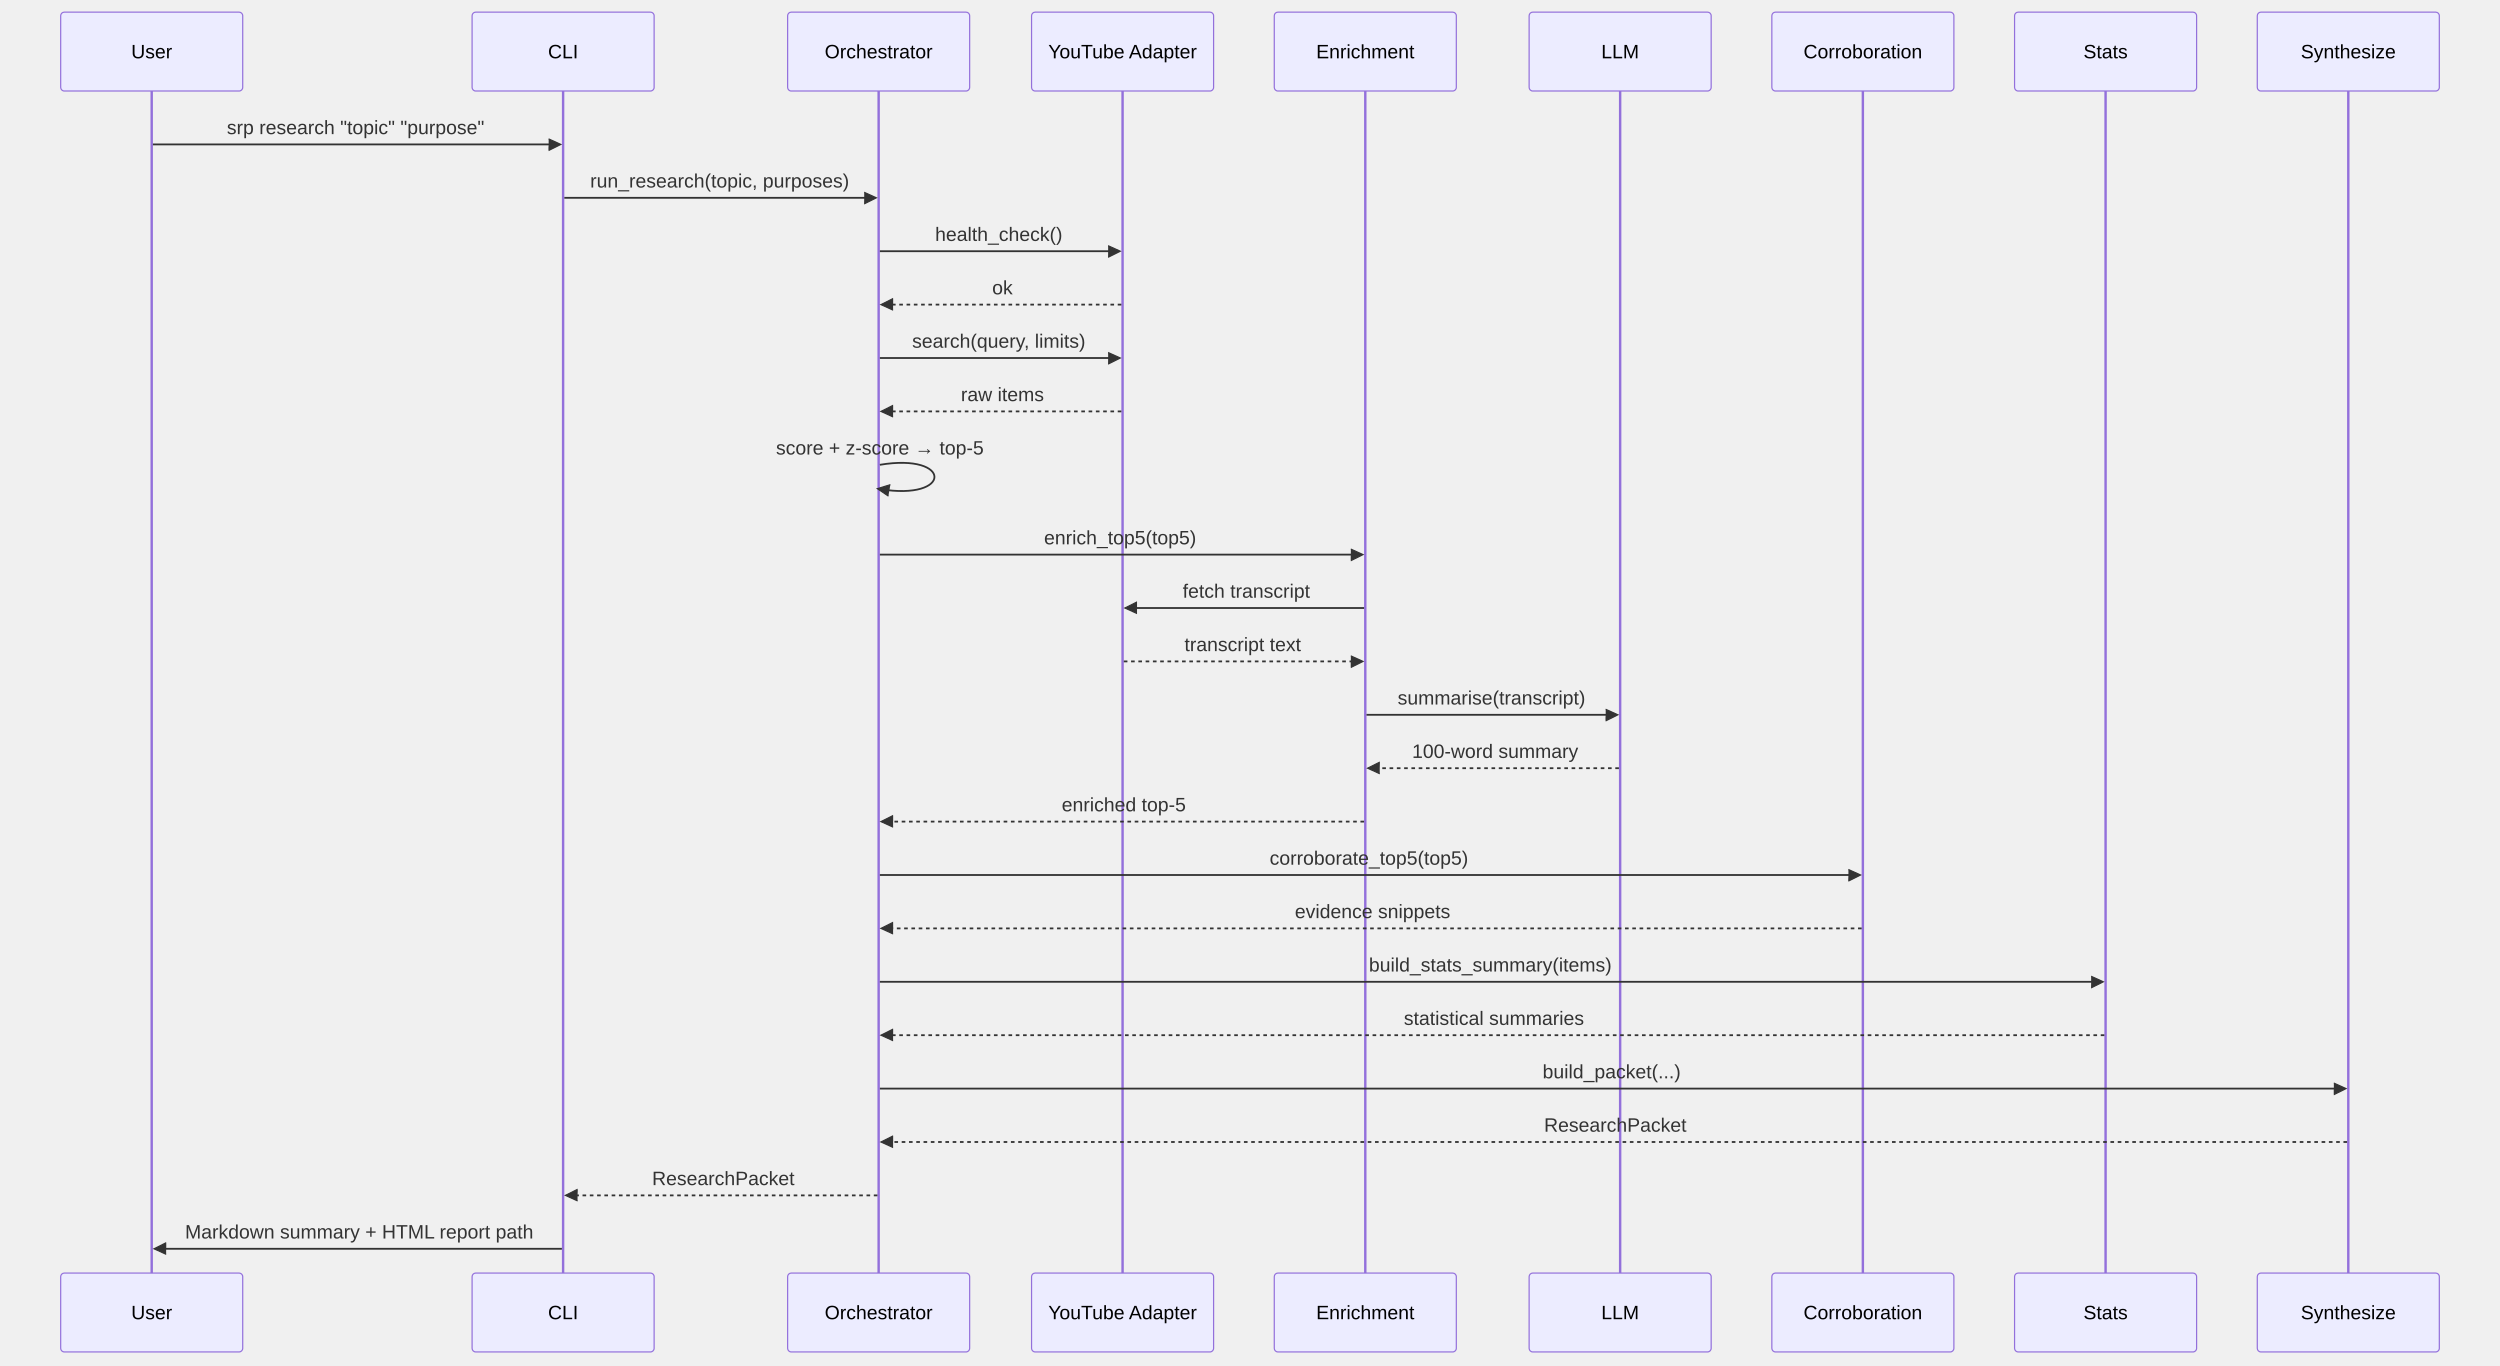
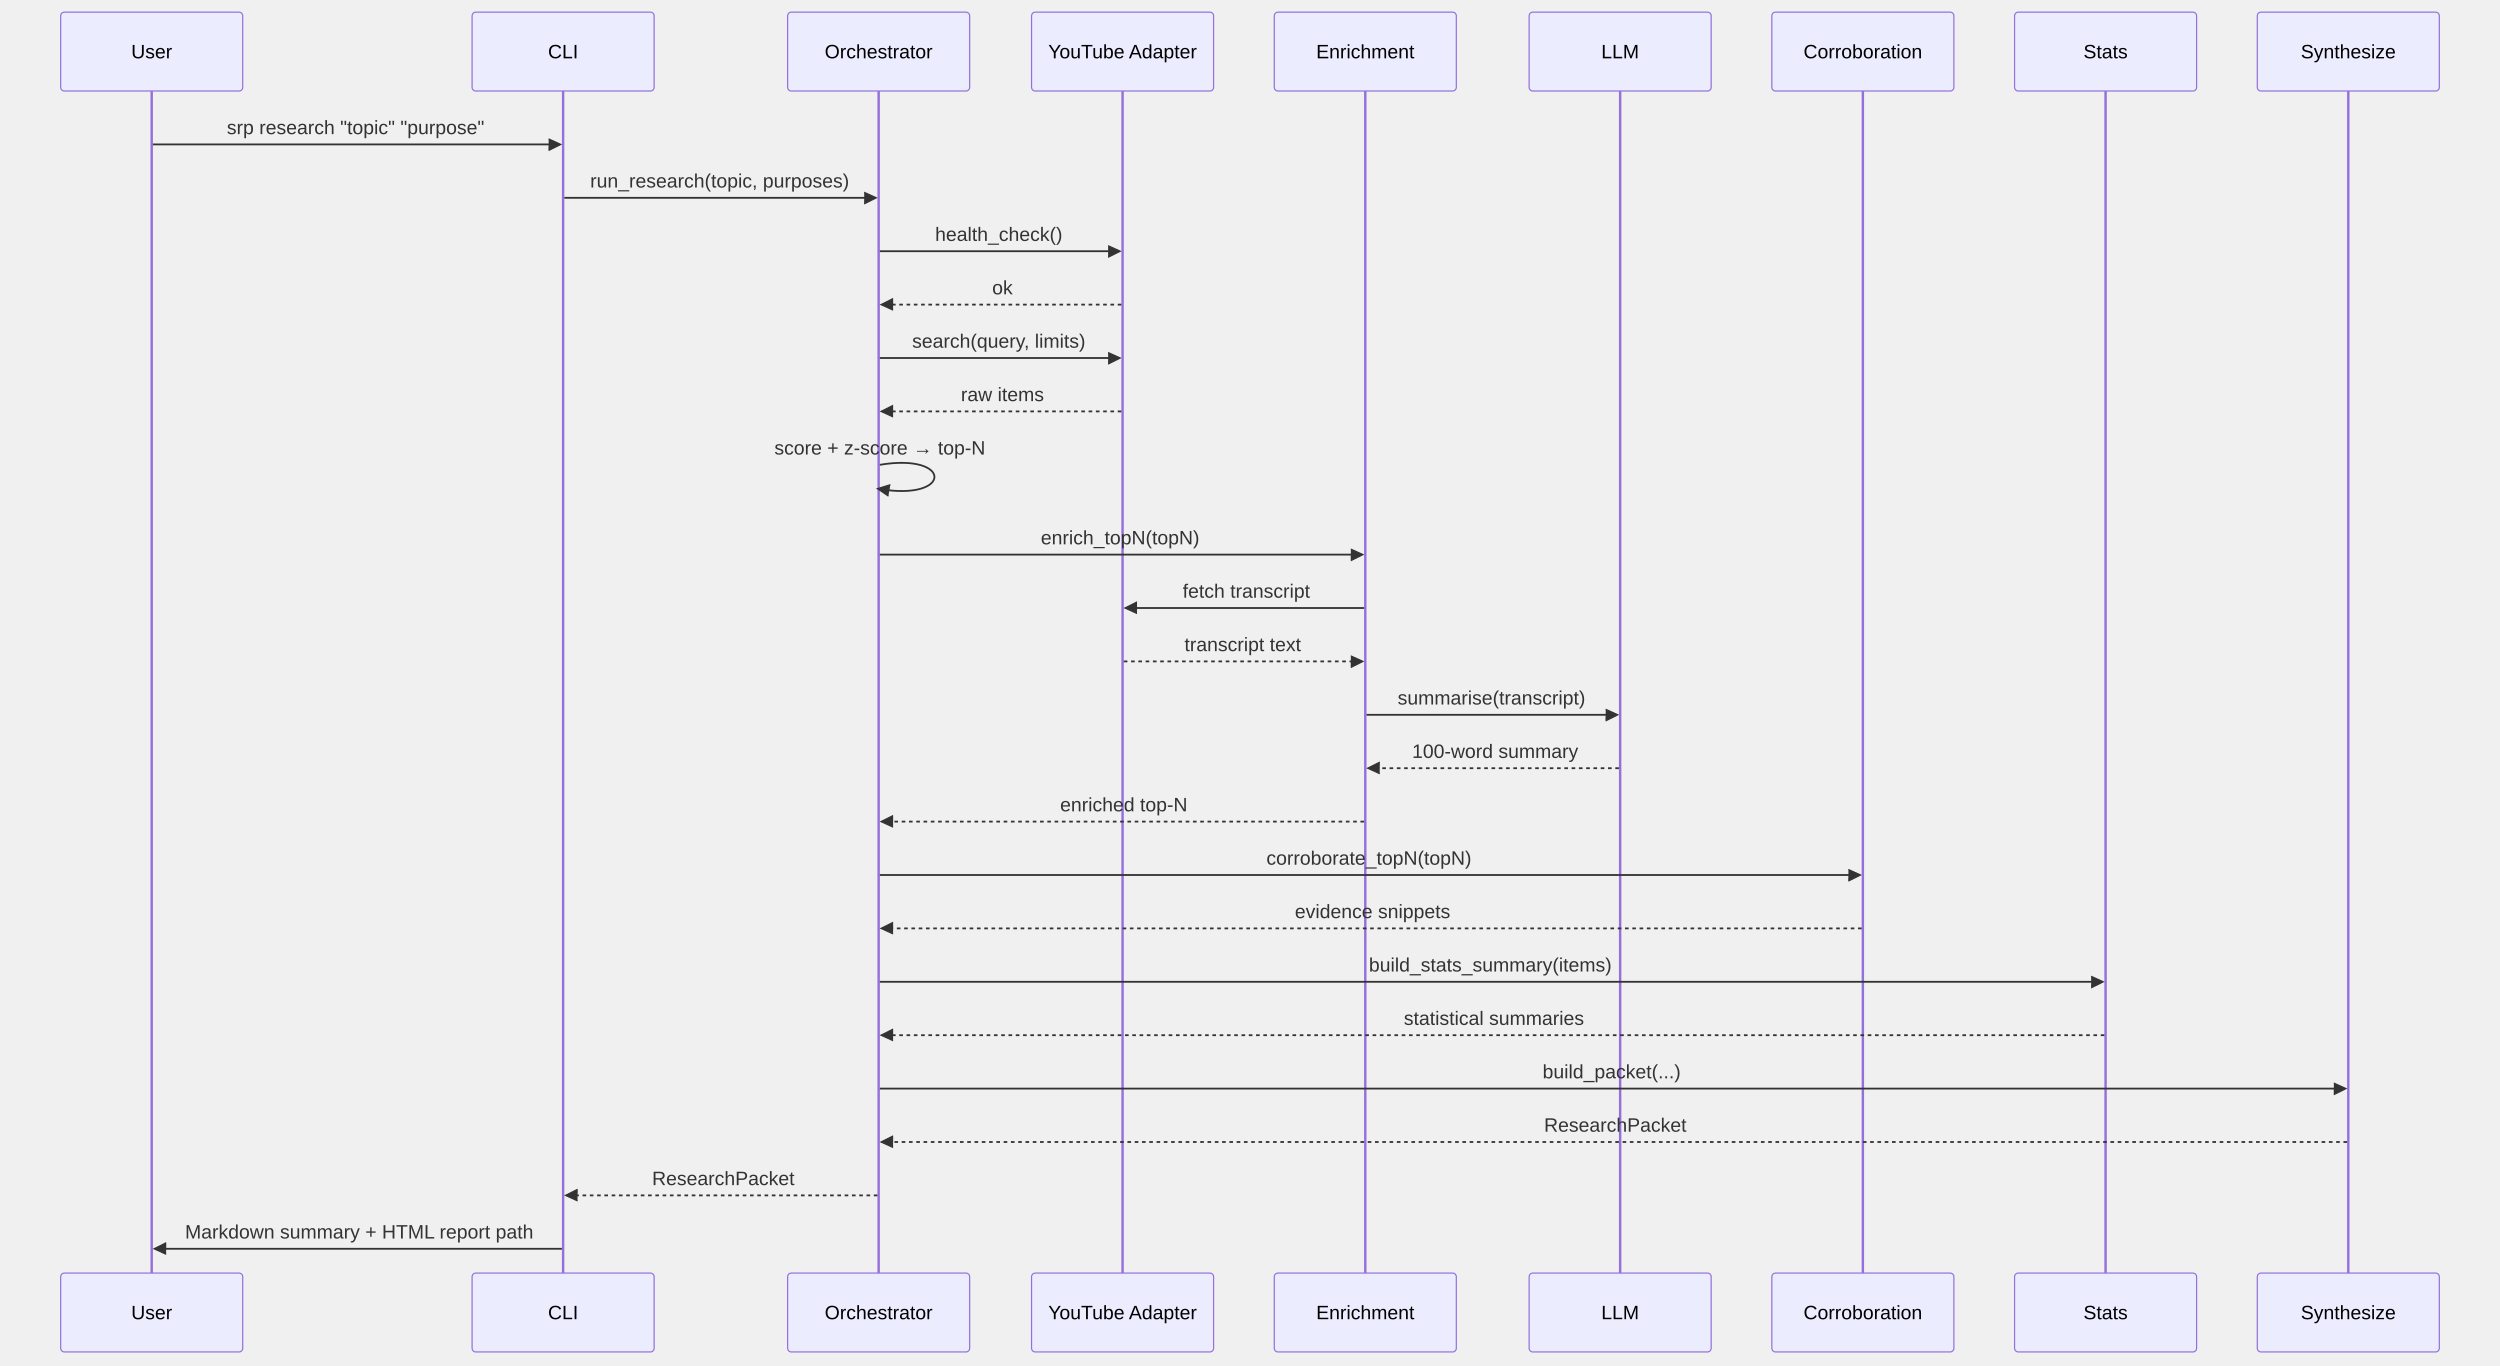
<svg xmlns="http://www.w3.org/2000/svg" id="my-svg" width="100%" style="max-width: 2060px; background-color: white;" viewBox="-50 -10 2060 1125" role="graphics-document document" aria-roledescription="sequence">
  <g>
    <rect x="1810" y="1039" fill="#eaeaea" stroke="#666" width="150" height="65" name="Synthesize" rx="3" ry="3" class="actor actor-bottom" />
    <text x="1885" y="1071.5" dominant-baseline="central" alignment-baseline="central" class="actor actor-box" style="text-anchor: middle; font-size: 16px; font-weight: 400;">
      <tspan x="1885" dy="0">Synthesize</tspan>
    </text>
  </g>
  <g>
    <rect x="1610" y="1039" fill="#eaeaea" stroke="#666" width="150" height="65" name="Stats" rx="3" ry="3" class="actor actor-bottom" />
    <text x="1685" y="1071.5" dominant-baseline="central" alignment-baseline="central" class="actor actor-box" style="text-anchor: middle; font-size: 16px; font-weight: 400;">
      <tspan x="1685" dy="0">Stats</tspan>
    </text>
  </g>
  <g>
    <rect x="1410" y="1039" fill="#eaeaea" stroke="#666" width="150" height="65" name="Corroboration" rx="3" ry="3" class="actor actor-bottom" />
    <text x="1485" y="1071.5" dominant-baseline="central" alignment-baseline="central" class="actor actor-box" style="text-anchor: middle; font-size: 16px; font-weight: 400;">
      <tspan x="1485" dy="0">Corroboration</tspan>
    </text>
  </g>
  <g>
    <rect x="1210" y="1039" fill="#eaeaea" stroke="#666" width="150" height="65" name="LLM" rx="3" ry="3" class="actor actor-bottom" />
    <text x="1285" y="1071.5" dominant-baseline="central" alignment-baseline="central" class="actor actor-box" style="text-anchor: middle; font-size: 16px; font-weight: 400;">
      <tspan x="1285" dy="0">LLM</tspan>
    </text>
  </g>
  <g>
    <rect x="1000" y="1039" fill="#eaeaea" stroke="#666" width="150" height="65" name="Enrichment" rx="3" ry="3" class="actor actor-bottom" />
    <text x="1075" y="1071.5" dominant-baseline="central" alignment-baseline="central" class="actor actor-box" style="text-anchor: middle; font-size: 16px; font-weight: 400;">
      <tspan x="1075" dy="0">Enrichment</tspan>
    </text>
  </g>
  <g>
    <rect x="800" y="1039" fill="#eaeaea" stroke="#666" width="150" height="65" name="Adapter" rx="3" ry="3" class="actor actor-bottom" />
    <text x="875" y="1071.5" dominant-baseline="central" alignment-baseline="central" class="actor actor-box" style="text-anchor: middle; font-size: 16px; font-weight: 400;">
      <tspan x="875" dy="0">YouTube Adapter</tspan>
    </text>
  </g>
  <g>
    <rect x="599" y="1039" fill="#eaeaea" stroke="#666" width="150" height="65" name="Orchestrator" rx="3" ry="3" class="actor actor-bottom" />
    <text x="674" y="1071.5" dominant-baseline="central" alignment-baseline="central" class="actor actor-box" style="text-anchor: middle; font-size: 16px; font-weight: 400;">
      <tspan x="674" dy="0">Orchestrator</tspan>
    </text>
  </g>
  <g>
    <rect x="339" y="1039" fill="#eaeaea" stroke="#666" width="150" height="65" name="CLI" rx="3" ry="3" class="actor actor-bottom" />
    <text x="414" y="1071.5" dominant-baseline="central" alignment-baseline="central" class="actor actor-box" style="text-anchor: middle; font-size: 16px; font-weight: 400;">
      <tspan x="414" dy="0">CLI</tspan>
    </text>
  </g>
  <g>
    <rect x="0" y="1039" fill="#eaeaea" stroke="#666" width="150" height="65" name="User" rx="3" ry="3" class="actor actor-bottom" />
    <text x="75" y="1071.5" dominant-baseline="central" alignment-baseline="central" class="actor actor-box" style="text-anchor: middle; font-size: 16px; font-weight: 400;">
      <tspan x="75" dy="0">User</tspan>
    </text>
  </g>
  <g>
    <line id="actor8" x1="1885" y1="65" x2="1885" y2="1039" class="actor-line 200" stroke-width="0.5px" stroke="#999" name="Synthesize" data-et="life-line" data-id="Synthesize" />
    <g id="root-8" data-et="participant" data-type="participant" data-id="Synthesize">
      <rect x="1810" y="0" fill="#eaeaea" stroke="#666" width="150" height="65" name="Synthesize" rx="3" ry="3" class="actor actor-top" />
      <text x="1885" y="32.5" dominant-baseline="central" alignment-baseline="central" class="actor actor-box" style="text-anchor: middle; font-size: 16px; font-weight: 400;">
        <tspan x="1885" dy="0">Synthesize</tspan>
      </text>
    </g>
  </g>
  <g>
    <line id="actor7" x1="1685" y1="65" x2="1685" y2="1039" class="actor-line 200" stroke-width="0.5px" stroke="#999" name="Stats" data-et="life-line" data-id="Stats" />
    <g id="root-7" data-et="participant" data-type="participant" data-id="Stats">
      <rect x="1610" y="0" fill="#eaeaea" stroke="#666" width="150" height="65" name="Stats" rx="3" ry="3" class="actor actor-top" />
      <text x="1685" y="32.5" dominant-baseline="central" alignment-baseline="central" class="actor actor-box" style="text-anchor: middle; font-size: 16px; font-weight: 400;">
        <tspan x="1685" dy="0">Stats</tspan>
      </text>
    </g>
  </g>
  <g>
    <line id="actor6" x1="1485" y1="65" x2="1485" y2="1039" class="actor-line 200" stroke-width="0.5px" stroke="#999" name="Corroboration" data-et="life-line" data-id="Corroboration" />
    <g id="root-6" data-et="participant" data-type="participant" data-id="Corroboration">
      <rect x="1410" y="0" fill="#eaeaea" stroke="#666" width="150" height="65" name="Corroboration" rx="3" ry="3" class="actor actor-top" />
      <text x="1485" y="32.5" dominant-baseline="central" alignment-baseline="central" class="actor actor-box" style="text-anchor: middle; font-size: 16px; font-weight: 400;">
        <tspan x="1485" dy="0">Corroboration</tspan>
      </text>
    </g>
  </g>
  <g>
    <line id="actor5" x1="1285" y1="65" x2="1285" y2="1039" class="actor-line 200" stroke-width="0.5px" stroke="#999" name="LLM" data-et="life-line" data-id="LLM" />
    <g id="root-5" data-et="participant" data-type="participant" data-id="LLM">
      <rect x="1210" y="0" fill="#eaeaea" stroke="#666" width="150" height="65" name="LLM" rx="3" ry="3" class="actor actor-top" />
      <text x="1285" y="32.5" dominant-baseline="central" alignment-baseline="central" class="actor actor-box" style="text-anchor: middle; font-size: 16px; font-weight: 400;">
        <tspan x="1285" dy="0">LLM</tspan>
      </text>
    </g>
  </g>
  <g>
    <line id="actor4" x1="1075" y1="65" x2="1075" y2="1039" class="actor-line 200" stroke-width="0.5px" stroke="#999" name="Enrichment" data-et="life-line" data-id="Enrichment" />
    <g id="root-4" data-et="participant" data-type="participant" data-id="Enrichment">
      <rect x="1000" y="0" fill="#eaeaea" stroke="#666" width="150" height="65" name="Enrichment" rx="3" ry="3" class="actor actor-top" />
      <text x="1075" y="32.5" dominant-baseline="central" alignment-baseline="central" class="actor actor-box" style="text-anchor: middle; font-size: 16px; font-weight: 400;">
        <tspan x="1075" dy="0">Enrichment</tspan>
      </text>
    </g>
  </g>
  <g>
    <line id="actor3" x1="875" y1="65" x2="875" y2="1039" class="actor-line 200" stroke-width="0.5px" stroke="#999" name="Adapter" data-et="life-line" data-id="Adapter" />
    <g id="root-3" data-et="participant" data-type="participant" data-id="Adapter">
      <rect x="800" y="0" fill="#eaeaea" stroke="#666" width="150" height="65" name="Adapter" rx="3" ry="3" class="actor actor-top" />
      <text x="875" y="32.5" dominant-baseline="central" alignment-baseline="central" class="actor actor-box" style="text-anchor: middle; font-size: 16px; font-weight: 400;">
        <tspan x="875" dy="0">YouTube Adapter</tspan>
      </text>
    </g>
  </g>
  <g>
    <line id="actor2" x1="674" y1="65" x2="674" y2="1039" class="actor-line 200" stroke-width="0.5px" stroke="#999" name="Orchestrator" data-et="life-line" data-id="Orchestrator" />
    <g id="root-2" data-et="participant" data-type="participant" data-id="Orchestrator">
      <rect x="599" y="0" fill="#eaeaea" stroke="#666" width="150" height="65" name="Orchestrator" rx="3" ry="3" class="actor actor-top" />
      <text x="674" y="32.5" dominant-baseline="central" alignment-baseline="central" class="actor actor-box" style="text-anchor: middle; font-size: 16px; font-weight: 400;">
        <tspan x="674" dy="0">Orchestrator</tspan>
      </text>
    </g>
  </g>
  <g>
    <line id="actor1" x1="414" y1="65" x2="414" y2="1039" class="actor-line 200" stroke-width="0.5px" stroke="#999" name="CLI" data-et="life-line" data-id="CLI" />
    <g id="root-1" data-et="participant" data-type="participant" data-id="CLI">
      <rect x="339" y="0" fill="#eaeaea" stroke="#666" width="150" height="65" name="CLI" rx="3" ry="3" class="actor actor-top" />
      <text x="414" y="32.5" dominant-baseline="central" alignment-baseline="central" class="actor actor-box" style="text-anchor: middle; font-size: 16px; font-weight: 400;">
        <tspan x="414" dy="0">CLI</tspan>
      </text>
    </g>
  </g>
  <g>
    <line id="actor0" x1="75" y1="65" x2="75" y2="1039" class="actor-line 200" stroke-width="0.5px" stroke="#999" name="User" data-et="life-line" data-id="User" />
    <g id="root-0" data-et="participant" data-type="participant" data-id="User">
      <rect x="0" y="0" fill="#eaeaea" stroke="#666" width="150" height="65" name="User" rx="3" ry="3" class="actor actor-top" />
      <text x="75" y="32.5" dominant-baseline="central" alignment-baseline="central" class="actor actor-box" style="text-anchor: middle; font-size: 16px; font-weight: 400;">
        <tspan x="75" dy="0">User</tspan>
      </text>
    </g>
  </g>
  <style>#my-svg{font-family:"trebuchet ms",verdana,arial,sans-serif;font-size:16px;fill:#333;}@keyframes edge-animation-frame{from{stroke-dashoffset:0;}}@keyframes dash{to{stroke-dashoffset:0;}}#my-svg .edge-animation-slow{stroke-dasharray:9,5!important;stroke-dashoffset:900;animation:dash 50s linear infinite;stroke-linecap:round;}#my-svg .edge-animation-fast{stroke-dasharray:9,5!important;stroke-dashoffset:900;animation:dash 20s linear infinite;stroke-linecap:round;}#my-svg .error-icon{fill:#552222;}#my-svg .error-text{fill:#552222;stroke:#552222;}#my-svg .edge-thickness-normal{stroke-width:1px;}#my-svg .edge-thickness-thick{stroke-width:3.5px;}#my-svg .edge-pattern-solid{stroke-dasharray:0;}#my-svg .edge-thickness-invisible{stroke-width:0;fill:none;}#my-svg .edge-pattern-dashed{stroke-dasharray:3;}#my-svg .edge-pattern-dotted{stroke-dasharray:2;}#my-svg .marker{fill:#333333;stroke:#333333;}#my-svg .marker.cross{stroke:#333333;}#my-svg svg{font-family:"trebuchet ms",verdana,arial,sans-serif;font-size:16px;}#my-svg p{margin:0;}#my-svg .actor{stroke:#9370DB;fill:#ECECFF;stroke-width:1;}#my-svg rect.actor.outer-path[data-look="neo"]{filter:drop-shadow(1px 2px 2px rgba(185, 185, 185, 1));}#my-svg rect.note[data-look="neo"]{stroke:#aaaa33;fill:#fff5ad;filter:drop-shadow(1px 2px 2px rgba(185, 185, 185, 1));}#my-svg text.actor&gt;tspan{fill:black;stroke:none;}#my-svg .actor-line{stroke:#9370DB;}#my-svg .innerArc{stroke-width:1.5;stroke-dasharray:none;}#my-svg .messageLine0{stroke-width:1.5;stroke-dasharray:none;stroke:#333;}#my-svg .messageLine1{stroke-width:1.5;stroke-dasharray:2,2;stroke:#333;}#my-svg [id$="-arrowhead"] path{fill:#333;stroke:#333;}#my-svg .sequenceNumber{fill:white;}#my-svg [id$="-sequencenumber"]{fill:#333;}#my-svg [id$="-crosshead"] path{fill:#333;stroke:#333;}#my-svg .messageText{fill:#333;stroke:none;}#my-svg .labelBox{stroke:#9370DB;fill:#ECECFF;filter:none;}#my-svg .labelText,#my-svg .labelText&gt;tspan{fill:black;stroke:none;}#my-svg .loopText,#my-svg .loopText&gt;tspan{fill:black;stroke:none;}#my-svg .loopLine{stroke-width:2px;stroke-dasharray:2,2;stroke:#9370DB;fill:#9370DB;}#my-svg .note{stroke:#aaaa33;fill:#fff5ad;}#my-svg .noteText,#my-svg .noteText&gt;tspan{fill:black;stroke:none;font-weight:normal;}#my-svg .activation0{fill:#f4f4f4;stroke:#666;}#my-svg .activation1{fill:#f4f4f4;stroke:#666;}#my-svg .activation2{fill:#f4f4f4;stroke:#666;}#my-svg .actorPopupMenu{position:absolute;}#my-svg .actorPopupMenuPanel{position:absolute;fill:#ECECFF;box-shadow:0px 8px 16px 0px rgba(0,0,0,0.2);filter:drop-shadow(3px 5px 2px rgb(0 0 0 / 0.4));}#my-svg .actor-man circle,#my-svg line{fill:#ECECFF;stroke-width:2px;}#my-svg g rect.rect{filter:drop-shadow(1px 2px 2px rgba(185, 185, 185, 1));stroke:#9370DB;}#my-svg .node .neo-node{stroke:#9370DB;}#my-svg [data-look="neo"].node rect,#my-svg [data-look="neo"].cluster rect,#my-svg [data-look="neo"].node polygon{stroke:#9370DB;filter:drop-shadow(1px 2px 2px rgba(185, 185, 185, 1));}#my-svg [data-look="neo"].node path{stroke:#9370DB;stroke-width:1px;}#my-svg [data-look="neo"].node .outer-path{filter:drop-shadow(1px 2px 2px rgba(185, 185, 185, 1));}#my-svg [data-look="neo"].node .neo-line path{stroke:#9370DB;filter:none;}#my-svg [data-look="neo"].node circle{stroke:#9370DB;filter:drop-shadow(1px 2px 2px rgba(185, 185, 185, 1));}#my-svg [data-look="neo"].node circle .state-start{fill:#000000;}#my-svg [data-look="neo"].icon-shape .icon{fill:#9370DB;filter:drop-shadow(1px 2px 2px rgba(185, 185, 185, 1));}#my-svg [data-look="neo"].icon-shape .icon-neo path{stroke:#9370DB;filter:drop-shadow(1px 2px 2px rgba(185, 185, 185, 1));}#my-svg :root{--mermaid-font-family:"trebuchet ms",verdana,arial,sans-serif;}</style>
  <g />
  <defs>
    <symbol id="my-svg-computer" width="24" height="24">
      <path transform="scale(.5)" d="M2 2v13h20v-13h-20zm18 11h-16v-9h16v9zm-10.228 6l.466-1h3.524l.467 1h-4.457zm14.228 3h-24l2-6h2.104l-1.33 4h18.45l-1.297-4h2.073l2 6zm-5-10h-14v-7h14v7z" />
    </symbol>
  </defs>
  <defs>
    <symbol id="my-svg-database" fill-rule="evenodd" clip-rule="evenodd">
      <path transform="scale(.5)" d="M12.258.001l.256.004.255.005.253.008.251.01.249.012.247.015.246.016.242.019.241.02.239.023.236.024.233.027.231.028.229.031.225.032.223.034.22.036.217.038.214.04.211.041.208.043.205.045.201.046.198.048.194.05.191.051.187.053.183.054.18.056.175.057.172.059.168.06.163.061.16.063.155.064.15.066.074.033.073.033.071.034.07.034.069.035.068.035.067.035.066.035.064.036.064.036.062.036.06.036.06.037.058.037.058.037.055.038.055.038.053.038.052.038.051.039.05.039.048.039.047.039.045.04.044.04.043.04.041.04.04.041.039.041.037.041.036.041.034.041.033.042.032.042.03.042.029.042.027.042.026.043.024.043.023.043.021.043.02.043.018.044.017.043.015.044.013.044.012.044.011.045.009.044.007.045.006.045.004.045.002.045.001.045v17l-.001.045-.002.045-.004.045-.006.045-.007.045-.009.044-.011.045-.012.044-.013.044-.015.044-.017.043-.018.044-.02.043-.021.043-.023.043-.024.043-.026.043-.027.042-.029.042-.03.042-.032.042-.033.042-.034.041-.036.041-.037.041-.039.041-.04.041-.041.04-.043.04-.044.04-.045.04-.047.039-.048.039-.05.039-.051.039-.052.038-.053.038-.055.038-.055.038-.058.037-.058.037-.06.037-.06.036-.062.036-.064.036-.064.036-.066.035-.067.035-.068.035-.069.035-.07.034-.071.034-.073.033-.074.033-.15.066-.155.064-.16.063-.163.061-.168.06-.172.059-.175.057-.18.056-.183.054-.187.053-.191.051-.194.05-.198.048-.201.046-.205.045-.208.043-.211.041-.214.04-.217.038-.22.036-.223.034-.225.032-.229.031-.231.028-.233.027-.236.024-.239.023-.241.02-.242.019-.246.016-.247.015-.249.012-.251.01-.253.008-.255.005-.256.004-.258.001-.258-.001-.256-.004-.255-.005-.253-.008-.251-.01-.249-.012-.247-.015-.245-.016-.243-.019-.241-.02-.238-.023-.236-.024-.234-.027-.231-.028-.228-.031-.226-.032-.223-.034-.22-.036-.217-.038-.214-.04-.211-.041-.208-.043-.204-.045-.201-.046-.198-.048-.195-.05-.19-.051-.187-.053-.184-.054-.179-.056-.176-.057-.172-.059-.167-.06-.164-.061-.159-.063-.155-.064-.151-.066-.074-.033-.072-.033-.072-.034-.07-.034-.069-.035-.068-.035-.067-.035-.066-.035-.064-.036-.063-.036-.062-.036-.061-.036-.06-.037-.058-.037-.057-.037-.056-.038-.055-.038-.053-.038-.052-.038-.051-.039-.049-.039-.049-.039-.046-.039-.046-.04-.044-.04-.043-.04-.041-.04-.04-.041-.039-.041-.037-.041-.036-.041-.034-.041-.033-.042-.032-.042-.03-.042-.029-.042-.027-.042-.026-.043-.024-.043-.023-.043-.021-.043-.02-.043-.018-.044-.017-.043-.015-.044-.013-.044-.012-.044-.011-.045-.009-.044-.007-.045-.006-.045-.004-.045-.002-.045-.001-.045v-17l.001-.045.002-.045.004-.045.006-.045.007-.045.009-.044.011-.045.012-.044.013-.044.015-.044.017-.043.018-.044.02-.043.021-.043.023-.043.024-.043.026-.043.027-.042.029-.042.03-.042.032-.042.033-.042.034-.041.036-.041.037-.041.039-.041.04-.041.041-.04.043-.04.044-.04.046-.04.046-.039.049-.039.049-.039.051-.039.052-.038.053-.038.055-.038.056-.038.057-.037.058-.037.06-.037.061-.036.062-.036.063-.036.064-.036.066-.035.067-.035.068-.035.069-.035.07-.034.072-.034.072-.033.074-.033.151-.066.155-.064.159-.063.164-.061.167-.06.172-.059.176-.057.179-.056.184-.054.187-.053.19-.051.195-.05.198-.048.201-.046.204-.045.208-.043.211-.041.214-.04.217-.038.22-.036.223-.034.226-.032.228-.031.231-.028.234-.027.236-.024.238-.023.241-.02.243-.019.245-.016.247-.015.249-.012.251-.01.253-.008.255-.005.256-.004.258-.001.258.001zm-9.258 20.499v.01l.001.021.003.021.004.022.005.021.006.022.007.022.009.023.01.022.011.023.012.023.013.023.015.023.016.024.017.023.018.024.019.024.021.024.022.025.023.024.024.025.052.049.056.05.061.051.066.051.07.051.075.051.079.052.084.052.088.052.092.052.097.052.102.051.105.052.11.052.114.051.119.051.123.051.127.05.131.05.135.05.139.048.144.049.147.047.152.047.155.047.16.045.163.045.167.043.171.043.176.041.178.041.183.039.187.039.19.037.194.035.197.035.202.033.204.031.209.03.212.029.216.027.219.025.222.024.226.021.23.02.233.018.236.016.24.015.243.012.246.01.249.008.253.005.256.004.259.001.26-.001.257-.004.254-.005.25-.008.247-.011.244-.012.241-.014.237-.016.233-.018.231-.021.226-.021.224-.024.22-.026.216-.027.212-.028.21-.031.205-.031.202-.034.198-.034.194-.036.191-.037.187-.039.183-.04.179-.04.175-.042.172-.043.168-.044.163-.045.16-.046.155-.046.152-.047.148-.048.143-.049.139-.049.136-.05.131-.05.126-.05.123-.051.118-.052.114-.051.11-.052.106-.052.101-.052.096-.052.092-.052.088-.053.083-.051.079-.052.074-.052.07-.051.065-.051.06-.051.056-.05.051-.05.023-.024.023-.025.021-.024.02-.024.019-.024.018-.024.017-.024.015-.023.014-.024.013-.023.012-.023.01-.023.01-.022.008-.022.006-.022.006-.022.004-.022.004-.021.001-.021.001-.021v-4.127l-.077.055-.08.053-.083.054-.085.053-.087.052-.09.052-.093.051-.095.05-.097.05-.1.049-.102.049-.105.048-.106.047-.109.047-.111.046-.114.045-.115.045-.118.044-.12.043-.122.042-.124.042-.126.041-.128.04-.13.04-.132.038-.134.038-.135.037-.138.037-.139.035-.142.035-.143.034-.144.033-.147.032-.148.031-.15.03-.151.03-.153.029-.154.027-.156.027-.158.026-.159.025-.161.024-.162.023-.163.022-.165.021-.166.02-.167.019-.169.018-.169.017-.171.016-.173.015-.173.014-.175.013-.175.012-.177.011-.178.01-.179.008-.179.008-.181.006-.182.005-.182.004-.184.003-.184.002h-.37l-.184-.002-.184-.003-.182-.004-.182-.005-.181-.006-.179-.008-.179-.008-.178-.01-.176-.011-.176-.012-.175-.013-.173-.014-.172-.015-.171-.016-.17-.017-.169-.018-.167-.019-.166-.02-.165-.021-.163-.022-.162-.023-.161-.024-.159-.025-.157-.026-.156-.027-.155-.027-.153-.029-.151-.03-.15-.03-.148-.031-.146-.032-.145-.033-.143-.034-.141-.035-.14-.035-.137-.037-.136-.037-.134-.038-.132-.038-.13-.04-.128-.04-.126-.041-.124-.042-.122-.042-.12-.044-.117-.043-.116-.045-.113-.045-.112-.046-.109-.047-.106-.047-.105-.048-.102-.049-.1-.049-.097-.05-.095-.05-.093-.052-.09-.051-.087-.052-.085-.053-.083-.054-.08-.054-.077-.054v4.127zm0-5.654v.011l.001.021.003.021.004.021.005.022.006.022.007.022.009.022.01.022.011.023.012.023.013.023.015.024.016.023.017.024.018.024.019.024.021.024.022.024.023.025.024.024.052.05.056.05.061.05.066.051.07.051.075.052.079.051.084.052.088.052.092.052.097.052.102.052.105.052.11.051.114.051.119.052.123.05.127.051.131.05.135.049.139.049.144.048.147.048.152.047.155.046.16.045.163.045.167.044.171.042.176.042.178.04.183.04.187.038.19.037.194.036.197.034.202.033.204.032.209.03.212.028.216.027.219.025.222.024.226.022.23.02.233.018.236.016.24.014.243.012.246.01.249.008.253.006.256.003.259.001.26-.001.257-.003.254-.006.25-.008.247-.01.244-.012.241-.015.237-.016.233-.018.231-.02.226-.022.224-.024.22-.025.216-.027.212-.029.21-.03.205-.032.202-.033.198-.035.194-.036.191-.037.187-.039.183-.039.179-.041.175-.042.172-.043.168-.044.163-.045.16-.045.155-.047.152-.047.148-.048.143-.048.139-.05.136-.049.131-.05.126-.051.123-.051.118-.051.114-.052.11-.052.106-.052.101-.052.096-.052.092-.052.088-.052.083-.052.079-.052.074-.051.07-.052.065-.051.06-.05.056-.051.051-.049.023-.025.023-.024.021-.025.02-.024.019-.024.018-.024.017-.024.015-.023.014-.023.013-.024.012-.022.01-.023.01-.023.008-.022.006-.022.006-.022.004-.021.004-.022.001-.021.001-.021v-4.139l-.077.054-.08.054-.083.054-.085.052-.087.053-.09.051-.093.051-.095.051-.097.05-.1.049-.102.049-.105.048-.106.047-.109.047-.111.046-.114.045-.115.044-.118.044-.12.044-.122.042-.124.042-.126.041-.128.04-.13.039-.132.039-.134.038-.135.037-.138.036-.139.036-.142.035-.143.033-.144.033-.147.033-.148.031-.15.03-.151.03-.153.028-.154.028-.156.027-.158.026-.159.025-.161.024-.162.023-.163.022-.165.021-.166.02-.167.019-.169.018-.169.017-.171.016-.173.015-.173.014-.175.013-.175.012-.177.011-.178.009-.179.009-.179.007-.181.007-.182.005-.182.004-.184.003-.184.002h-.37l-.184-.002-.184-.003-.182-.004-.182-.005-.181-.007-.179-.007-.179-.009-.178-.009-.176-.011-.176-.012-.175-.013-.173-.014-.172-.015-.171-.016-.17-.017-.169-.018-.167-.019-.166-.02-.165-.021-.163-.022-.162-.023-.161-.024-.159-.025-.157-.026-.156-.027-.155-.028-.153-.028-.151-.03-.15-.03-.148-.031-.146-.033-.145-.033-.143-.033-.141-.035-.14-.036-.137-.036-.136-.037-.134-.038-.132-.039-.13-.039-.128-.04-.126-.041-.124-.042-.122-.043-.12-.043-.117-.044-.116-.044-.113-.046-.112-.046-.109-.046-.106-.047-.105-.048-.102-.049-.1-.049-.097-.05-.095-.051-.093-.051-.09-.051-.087-.053-.085-.052-.083-.054-.08-.054-.077-.054v4.139zm0-5.666v.011l.001.02.003.022.004.021.005.022.006.021.007.022.009.023.01.022.011.023.012.023.013.023.015.023.016.024.017.024.018.023.019.024.021.025.022.024.023.024.024.025.052.05.056.05.061.05.066.051.07.051.075.052.079.051.084.052.088.052.092.052.097.052.102.052.105.051.11.052.114.051.119.051.123.051.127.05.131.05.135.05.139.049.144.048.147.048.152.047.155.046.16.045.163.045.167.043.171.043.176.042.178.04.183.04.187.038.19.037.194.036.197.034.202.033.204.032.209.03.212.028.216.027.219.025.222.024.226.021.23.02.233.018.236.017.24.014.243.012.246.01.249.008.253.006.256.003.259.001.26-.001.257-.003.254-.006.25-.008.247-.01.244-.013.241-.014.237-.016.233-.018.231-.02.226-.022.224-.024.22-.025.216-.027.212-.029.21-.03.205-.032.202-.033.198-.035.194-.036.191-.037.187-.039.183-.039.179-.041.175-.042.172-.043.168-.044.163-.045.16-.045.155-.047.152-.047.148-.048.143-.049.139-.049.136-.049.131-.051.126-.05.123-.051.118-.052.114-.051.11-.052.106-.052.101-.052.096-.052.092-.052.088-.052.083-.052.079-.052.074-.052.07-.051.065-.051.06-.051.056-.05.051-.049.023-.025.023-.025.021-.024.02-.024.019-.024.018-.024.017-.024.015-.023.014-.024.013-.023.012-.023.01-.022.01-.023.008-.022.006-.022.006-.022.004-.022.004-.021.001-.021.001-.021v-4.153l-.077.054-.08.054-.083.053-.085.053-.087.053-.09.051-.093.051-.095.051-.097.05-.1.049-.102.048-.105.048-.106.048-.109.046-.111.046-.114.046-.115.044-.118.044-.12.043-.122.043-.124.042-.126.041-.128.04-.13.039-.132.039-.134.038-.135.037-.138.036-.139.036-.142.034-.143.034-.144.033-.147.032-.148.032-.15.03-.151.03-.153.028-.154.028-.156.027-.158.026-.159.024-.161.024-.162.023-.163.023-.165.021-.166.02-.167.019-.169.018-.169.017-.171.016-.173.015-.173.014-.175.013-.175.012-.177.01-.178.01-.179.009-.179.007-.181.006-.182.006-.182.004-.184.003-.184.001-.185.001-.185-.001-.184-.001-.184-.003-.182-.004-.182-.006-.181-.006-.179-.007-.179-.009-.178-.01-.176-.01-.176-.012-.175-.013-.173-.014-.172-.015-.171-.016-.17-.017-.169-.018-.167-.019-.166-.02-.165-.021-.163-.023-.162-.023-.161-.024-.159-.024-.157-.026-.156-.027-.155-.028-.153-.028-.151-.03-.15-.03-.148-.032-.146-.032-.145-.033-.143-.034-.141-.034-.14-.036-.137-.036-.136-.037-.134-.038-.132-.039-.13-.039-.128-.041-.126-.041-.124-.041-.122-.043-.12-.043-.117-.044-.116-.044-.113-.046-.112-.046-.109-.046-.106-.048-.105-.048-.102-.048-.1-.05-.097-.049-.095-.051-.093-.051-.09-.052-.087-.052-.085-.053-.083-.053-.08-.054-.077-.054v4.153zm8.74-8.179l-.257.004-.254.005-.25.008-.247.011-.244.012-.241.014-.237.016-.233.018-.231.021-.226.022-.224.023-.22.026-.216.027-.212.028-.21.031-.205.032-.202.033-.198.034-.194.036-.191.038-.187.038-.183.04-.179.041-.175.042-.172.043-.168.043-.163.045-.16.046-.155.046-.152.048-.148.048-.143.048-.139.049-.136.05-.131.05-.126.051-.123.051-.118.051-.114.052-.11.052-.106.052-.101.052-.096.052-.092.052-.088.052-.083.052-.079.052-.074.051-.07.052-.065.051-.06.05-.056.05-.051.05-.023.025-.023.024-.021.024-.02.025-.019.024-.018.024-.017.023-.015.024-.014.023-.013.023-.012.023-.01.023-.01.022-.008.022-.006.023-.006.021-.004.022-.004.021-.001.021-.001.021.001.021.001.021.004.021.004.022.006.021.006.023.008.022.01.022.01.023.012.023.013.023.014.023.015.024.017.023.018.024.019.024.02.025.021.024.023.024.023.025.051.05.056.05.06.05.065.051.07.052.074.051.079.052.083.052.088.052.092.052.096.052.101.052.106.052.11.052.114.052.118.051.123.051.126.051.131.05.136.05.139.049.143.048.148.048.152.048.155.046.16.046.163.045.168.043.172.043.175.042.179.041.183.04.187.038.191.038.194.036.198.034.202.033.205.032.21.031.212.028.216.027.22.026.224.023.226.022.231.021.233.018.237.016.241.014.244.012.247.011.25.008.254.005.257.004.26.001.26-.001.257-.004.254-.005.25-.008.247-.011.244-.012.241-.014.237-.016.233-.018.231-.021.226-.022.224-.023.22-.026.216-.027.212-.028.21-.031.205-.032.202-.033.198-.034.194-.036.191-.038.187-.038.183-.04.179-.041.175-.042.172-.043.168-.043.163-.045.16-.046.155-.046.152-.048.148-.048.143-.048.139-.049.136-.05.131-.05.126-.051.123-.051.118-.051.114-.052.11-.052.106-.052.101-.052.096-.052.092-.052.088-.052.083-.052.079-.052.074-.051.07-.052.065-.051.06-.05.056-.05.051-.05.023-.025.023-.024.021-.024.02-.025.019-.024.018-.024.017-.023.015-.024.014-.023.013-.023.012-.023.01-.023.01-.022.008-.022.006-.023.006-.021.004-.022.004-.021.001-.021.001-.021-.001-.021-.001-.021-.004-.021-.004-.022-.006-.021-.006-.023-.008-.022-.01-.022-.01-.023-.012-.023-.013-.023-.014-.023-.015-.024-.017-.023-.018-.024-.019-.024-.02-.025-.021-.024-.023-.024-.023-.025-.051-.05-.056-.05-.06-.05-.065-.051-.07-.052-.074-.051-.079-.052-.083-.052-.088-.052-.092-.052-.096-.052-.101-.052-.106-.052-.11-.052-.114-.052-.118-.051-.123-.051-.126-.051-.131-.05-.136-.05-.139-.049-.143-.048-.148-.048-.152-.048-.155-.046-.16-.046-.163-.045-.168-.043-.172-.043-.175-.042-.179-.041-.183-.04-.187-.038-.191-.038-.194-.036-.198-.034-.202-.033-.205-.032-.21-.031-.212-.028-.216-.027-.22-.026-.224-.023-.226-.022-.231-.021-.233-.018-.237-.016-.241-.014-.244-.012-.247-.011-.25-.008-.254-.005-.257-.004-.26-.001-.26.001z" />
    </symbol>
  </defs>
  <defs>
    <symbol id="my-svg-clock" width="24" height="24">
      <path transform="scale(.5)" d="M12 2c5.514 0 10 4.486 10 10s-4.486 10-10 10-10-4.486-10-10 4.486-10 10-10zm0-2c-6.627 0-12 5.373-12 12s5.373 12 12 12 12-5.373 12-12-5.373-12-12-12zm5.848 12.459c.202.038.202.333.001.372-1.907.361-6.045 1.111-6.547 1.111-.719 0-1.301-.582-1.301-1.301 0-.512.77-5.447 1.125-7.445.034-.192.312-.181.343.014l.985 6.238 5.394 1.011z" />
    </symbol>
  </defs>
  <defs>
    <marker id="my-svg-arrowhead" refX="7.9" refY="5" markerUnits="userSpaceOnUse" markerWidth="12" markerHeight="12" orient="auto-start-reverse">
      <path d="M -1 0 L 10 5 L 0 10 z" />
    </marker>
  </defs>
  <defs>
    <marker id="my-svg-crosshead" markerWidth="15" markerHeight="8" orient="auto" refX="4" refY="4.5">
      <path fill="none" stroke="#000000" stroke-width="1pt" d="M 1,2 L 6,7 M 6,2 L 1,7" style="stroke-dasharray: 0, 0;" />
    </marker>
  </defs>
  <defs>
    <marker id="my-svg-filled-head" refX="15.5" refY="7" markerWidth="20" markerHeight="28" orient="auto">
      <path d="M 18,7 L9,13 L14,7 L9,1 Z" />
    </marker>
  </defs>
  <defs>
    <marker id="my-svg-sequencenumber" refX="15" refY="15" markerWidth="60" markerHeight="40" orient="auto">
      <circle cx="15" cy="15" r="6" />
    </marker>
  </defs>
  <defs>
    <marker id="my-svg-solidTopArrowHead" refX="7.9" refY="7.25" markerUnits="userSpaceOnUse" markerWidth="12" markerHeight="12" orient="auto-start-reverse">
      <path d="M 0 0 L 10 8 L 0 8 z" />
    </marker>
  </defs>
  <defs>
    <marker id="my-svg-solidBottomArrowHead" refX="7.9" refY="0.75" markerUnits="userSpaceOnUse" markerWidth="12" markerHeight="12" orient="auto-start-reverse">
      <path d="M 0 0 L 10 0 L 0 8 z" />
    </marker>
  </defs>
  <defs>
    <marker id="my-svg-stickTopArrowHead" refX="7.5" refY="7" markerUnits="userSpaceOnUse" markerWidth="12" markerHeight="12" orient="auto-start-reverse">
      <path d="M 0 0 L 7 7" stroke="black" stroke-width="1.5" fill="none" />
    </marker>
  </defs>
  <defs>
    <marker id="my-svg-stickBottomArrowHead" refX="7.5" refY="0" markerUnits="userSpaceOnUse" markerWidth="12" markerHeight="12" orient="auto-start-reverse">
      <path d="M 0 7 L 7 0" stroke="black" stroke-width="1.5" fill="none" />
    </marker>
  </defs>
  <text x="243" y="80" text-anchor="middle" dominant-baseline="middle" alignment-baseline="middle" class="messageText" dy="1em" style="font-size: 16px; font-weight: 400;">srp research "topic" "purpose"</text>
  <line x1="76" y1="109" x2="410" y2="109" class="messageLine0" data-et="message" data-id="i0" data-from="User" data-to="CLI" stroke-width="2" stroke="none" marker-end="url(#my-svg-arrowhead)" style="fill: none;" />
  <text x="543" y="124" text-anchor="middle" dominant-baseline="middle" alignment-baseline="middle" class="messageText" dy="1em" style="font-size: 16px; font-weight: 400;">run_research(topic, purposes)</text>
  <line x1="415" y1="153" x2="670" y2="153" class="messageLine0" data-et="message" data-id="i1" data-from="CLI" data-to="Orchestrator" stroke-width="2" stroke="none" marker-end="url(#my-svg-arrowhead)" style="fill: none;" />
  <text x="773" y="168" text-anchor="middle" dominant-baseline="middle" alignment-baseline="middle" class="messageText" dy="1em" style="font-size: 16px; font-weight: 400;">health_check()</text>
  <line x1="675" y1="197" x2="871" y2="197" class="messageLine0" data-et="message" data-id="i2" data-from="Orchestrator" data-to="Adapter" stroke-width="2" stroke="none" marker-end="url(#my-svg-arrowhead)" style="fill: none;" />
  <text x="776" y="212" text-anchor="middle" dominant-baseline="middle" alignment-baseline="middle" class="messageText" dy="1em" style="font-size: 16px; font-weight: 400;">ok</text>
  <line x1="874" y1="241" x2="678" y2="241" class="messageLine1" data-et="message" data-id="i3" data-from="Adapter" data-to="Orchestrator" stroke-width="2" stroke="none" marker-end="url(#my-svg-arrowhead)" style="stroke-dasharray: 3, 3; fill: none;" />
  <text x="773" y="256" text-anchor="middle" dominant-baseline="middle" alignment-baseline="middle" class="messageText" dy="1em" style="font-size: 16px; font-weight: 400;">search(query, limits)</text>
  <line x1="675" y1="285" x2="871" y2="285" class="messageLine0" data-et="message" data-id="i4" data-from="Orchestrator" data-to="Adapter" stroke-width="2" stroke="none" marker-end="url(#my-svg-arrowhead)" style="fill: none;" />
  <text x="776" y="300" text-anchor="middle" dominant-baseline="middle" alignment-baseline="middle" class="messageText" dy="1em" style="font-size: 16px; font-weight: 400;">raw items</text>
  <line x1="874" y1="329" x2="678" y2="329" class="messageLine1" data-et="message" data-id="i5" data-from="Adapter" data-to="Orchestrator" stroke-width="2" stroke="none" marker-end="url(#my-svg-arrowhead)" style="stroke-dasharray: 3, 3; fill: none;" />
-   <text x="675" y="344" text-anchor="middle" dominant-baseline="middle" alignment-baseline="middle" class="messageText" dy="1em" style="font-size: 16px; font-weight: 400;">score + z-score → top-5</text>
+   <text x="675" y="344" text-anchor="middle" dominant-baseline="middle" alignment-baseline="middle" class="messageText" dy="1em" style="font-size: 16px; font-weight: 400;">score + z-score → top-N</text>
  <path d="M 675,373 C 735,363 735,403 675,393" class="messageLine0" data-et="message" data-id="i6" data-from="Orchestrator" data-to="Orchestrator" stroke-width="2" stroke="none" marker-end="url(#my-svg-arrowhead)" style="fill: none;" />
-   <text x="873" y="418" text-anchor="middle" dominant-baseline="middle" alignment-baseline="middle" class="messageText" dy="1em" style="font-size: 16px; font-weight: 400;">enrich_top5(top5)</text>
+   <text x="873" y="418" text-anchor="middle" dominant-baseline="middle" alignment-baseline="middle" class="messageText" dy="1em" style="font-size: 16px; font-weight: 400;">enrich_topN(topN)</text>
  <line x1="675" y1="447" x2="1071" y2="447" class="messageLine0" data-et="message" data-id="i7" data-from="Orchestrator" data-to="Enrichment" stroke-width="2" stroke="none" marker-end="url(#my-svg-arrowhead)" style="fill: none;" />
  <text x="977" y="462" text-anchor="middle" dominant-baseline="middle" alignment-baseline="middle" class="messageText" dy="1em" style="font-size: 16px; font-weight: 400;">fetch transcript</text>
  <line x1="1074" y1="491" x2="879" y2="491" class="messageLine0" data-et="message" data-id="i8" data-from="Enrichment" data-to="Adapter" stroke-width="2" stroke="none" marker-end="url(#my-svg-arrowhead)" style="fill: none;" />
  <text x="974" y="506" text-anchor="middle" dominant-baseline="middle" alignment-baseline="middle" class="messageText" dy="1em" style="font-size: 16px; font-weight: 400;">transcript text</text>
  <line x1="876" y1="535" x2="1071" y2="535" class="messageLine1" data-et="message" data-id="i9" data-from="Adapter" data-to="Enrichment" stroke-width="2" stroke="none" marker-end="url(#my-svg-arrowhead)" style="stroke-dasharray: 3, 3; fill: none;" />
  <text x="1179" y="550" text-anchor="middle" dominant-baseline="middle" alignment-baseline="middle" class="messageText" dy="1em" style="font-size: 16px; font-weight: 400;">summarise(transcript)</text>
  <line x1="1076" y1="579" x2="1281" y2="579" class="messageLine0" data-et="message" data-id="i10" data-from="Enrichment" data-to="LLM" stroke-width="2" stroke="none" marker-end="url(#my-svg-arrowhead)" style="fill: none;" />
  <text x="1182" y="594" text-anchor="middle" dominant-baseline="middle" alignment-baseline="middle" class="messageText" dy="1em" style="font-size: 16px; font-weight: 400;">100-word summary</text>
  <line x1="1284" y1="623" x2="1079" y2="623" class="messageLine1" data-et="message" data-id="i11" data-from="LLM" data-to="Enrichment" stroke-width="2" stroke="none" marker-end="url(#my-svg-arrowhead)" style="stroke-dasharray: 3, 3; fill: none;" />
-   <text x="876" y="638" text-anchor="middle" dominant-baseline="middle" alignment-baseline="middle" class="messageText" dy="1em" style="font-size: 16px; font-weight: 400;">enriched top-5</text>
+   <text x="876" y="638" text-anchor="middle" dominant-baseline="middle" alignment-baseline="middle" class="messageText" dy="1em" style="font-size: 16px; font-weight: 400;">enriched top-N</text>
  <line x1="1074" y1="667" x2="678" y2="667" class="messageLine1" data-et="message" data-id="i12" data-from="Enrichment" data-to="Orchestrator" stroke-width="2" stroke="none" marker-end="url(#my-svg-arrowhead)" style="stroke-dasharray: 3, 3; fill: none;" />
-   <text x="1078" y="682" text-anchor="middle" dominant-baseline="middle" alignment-baseline="middle" class="messageText" dy="1em" style="font-size: 16px; font-weight: 400;">corroborate_top5(top5)</text>
+   <text x="1078" y="682" text-anchor="middle" dominant-baseline="middle" alignment-baseline="middle" class="messageText" dy="1em" style="font-size: 16px; font-weight: 400;">corroborate_topN(topN)</text>
  <line x1="675" y1="711" x2="1481" y2="711" class="messageLine0" data-et="message" data-id="i13" data-from="Orchestrator" data-to="Corroboration" stroke-width="2" stroke="none" marker-end="url(#my-svg-arrowhead)" style="fill: none;" />
  <text x="1081" y="726" text-anchor="middle" dominant-baseline="middle" alignment-baseline="middle" class="messageText" dy="1em" style="font-size: 16px; font-weight: 400;">evidence snippets</text>
  <line x1="1484" y1="755" x2="678" y2="755" class="messageLine1" data-et="message" data-id="i14" data-from="Corroboration" data-to="Orchestrator" stroke-width="2" stroke="none" marker-end="url(#my-svg-arrowhead)" style="stroke-dasharray: 3, 3; fill: none;" />
  <text x="1178" y="770" text-anchor="middle" dominant-baseline="middle" alignment-baseline="middle" class="messageText" dy="1em" style="font-size: 16px; font-weight: 400;">build_stats_summary(items)</text>
  <line x1="675" y1="799" x2="1681" y2="799" class="messageLine0" data-et="message" data-id="i15" data-from="Orchestrator" data-to="Stats" stroke-width="2" stroke="none" marker-end="url(#my-svg-arrowhead)" style="fill: none;" />
  <text x="1181" y="814" text-anchor="middle" dominant-baseline="middle" alignment-baseline="middle" class="messageText" dy="1em" style="font-size: 16px; font-weight: 400;">statistical summaries</text>
  <line x1="1684" y1="843" x2="678" y2="843" class="messageLine1" data-et="message" data-id="i16" data-from="Stats" data-to="Orchestrator" stroke-width="2" stroke="none" marker-end="url(#my-svg-arrowhead)" style="stroke-dasharray: 3, 3; fill: none;" />
  <text x="1278" y="858" text-anchor="middle" dominant-baseline="middle" alignment-baseline="middle" class="messageText" dy="1em" style="font-size: 16px; font-weight: 400;">build_packet(...)</text>
  <line x1="675" y1="887" x2="1881" y2="887" class="messageLine0" data-et="message" data-id="i17" data-from="Orchestrator" data-to="Synthesize" stroke-width="2" stroke="none" marker-end="url(#my-svg-arrowhead)" style="fill: none;" />
  <text x="1281" y="902" text-anchor="middle" dominant-baseline="middle" alignment-baseline="middle" class="messageText" dy="1em" style="font-size: 16px; font-weight: 400;">ResearchPacket</text>
  <line x1="1884" y1="931" x2="678" y2="931" class="messageLine1" data-et="message" data-id="i18" data-from="Synthesize" data-to="Orchestrator" stroke-width="2" stroke="none" marker-end="url(#my-svg-arrowhead)" style="stroke-dasharray: 3, 3; fill: none;" />
  <text x="546" y="946" text-anchor="middle" dominant-baseline="middle" alignment-baseline="middle" class="messageText" dy="1em" style="font-size: 16px; font-weight: 400;">ResearchPacket</text>
  <line x1="673" y1="975" x2="418" y2="975" class="messageLine1" data-et="message" data-id="i19" data-from="Orchestrator" data-to="CLI" stroke-width="2" stroke="none" marker-end="url(#my-svg-arrowhead)" style="stroke-dasharray: 3, 3; fill: none;" />
  <text x="246" y="990" text-anchor="middle" dominant-baseline="middle" alignment-baseline="middle" class="messageText" dy="1em" style="font-size: 16px; font-weight: 400;">Markdown summary + HTML report path</text>
  <line x1="413" y1="1019" x2="79" y2="1019" class="messageLine0" data-et="message" data-id="i20" data-from="CLI" data-to="User" stroke-width="2" stroke="none" marker-end="url(#my-svg-arrowhead)" style="fill: none;" />
</svg>
